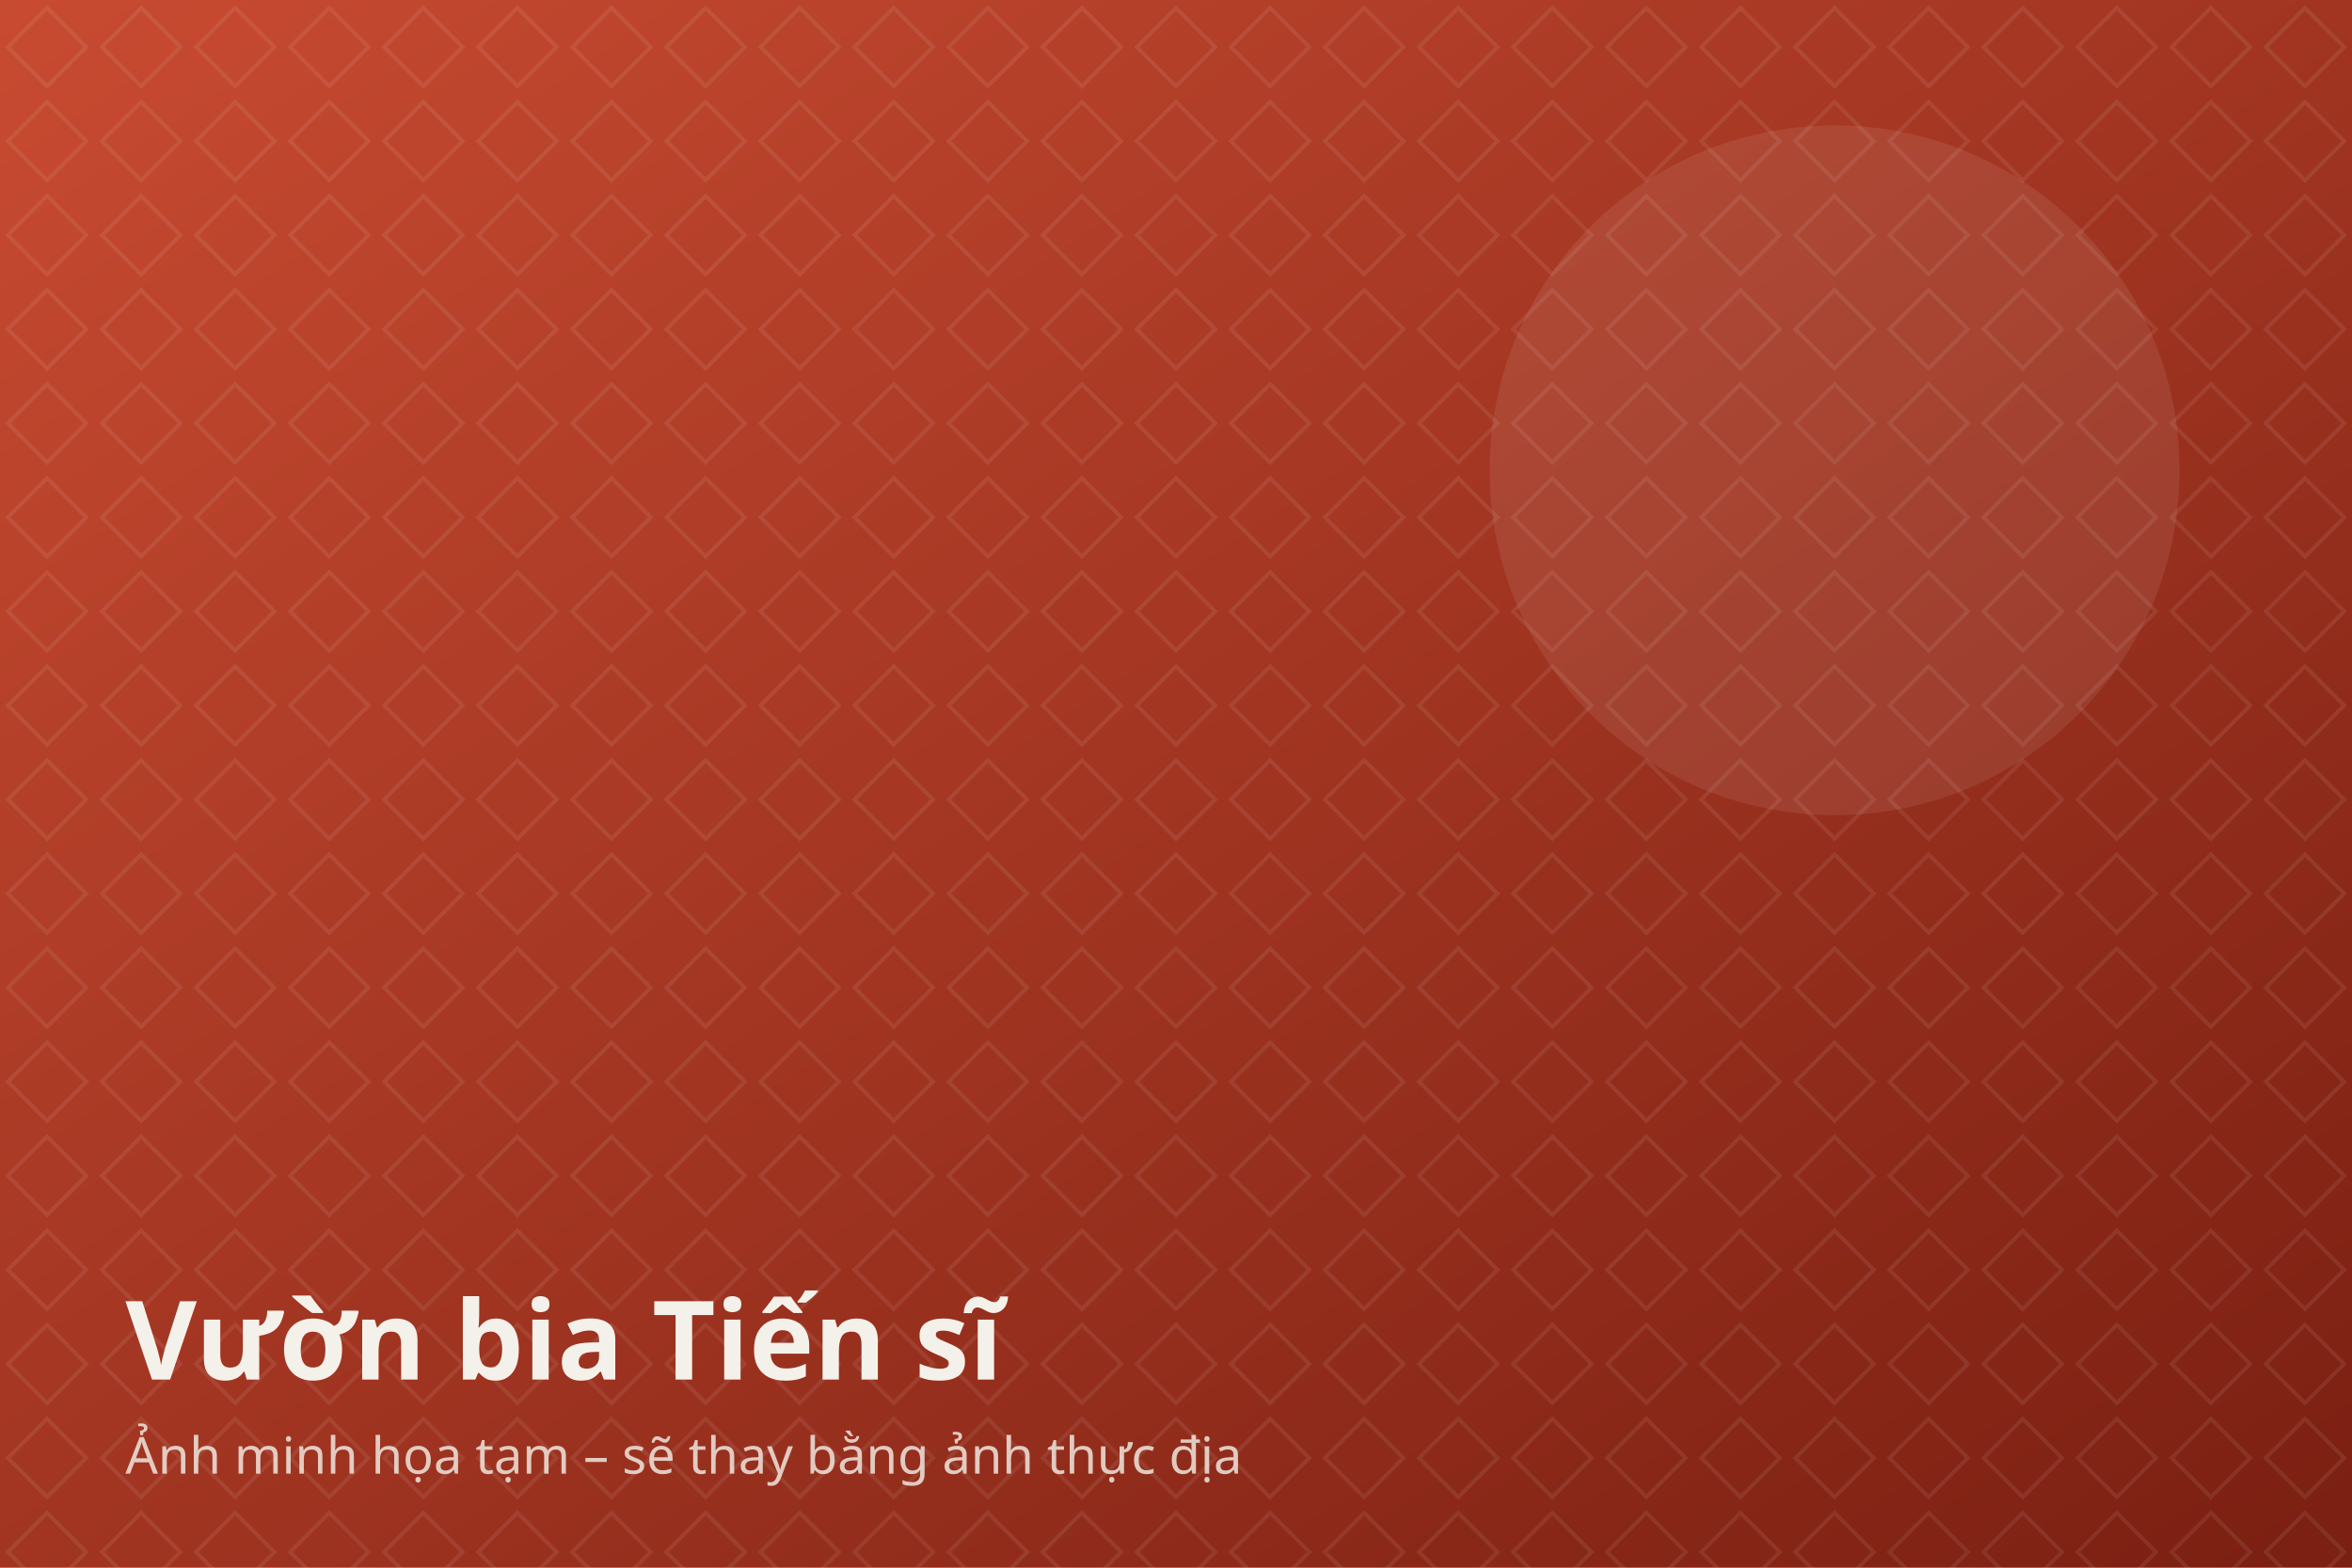
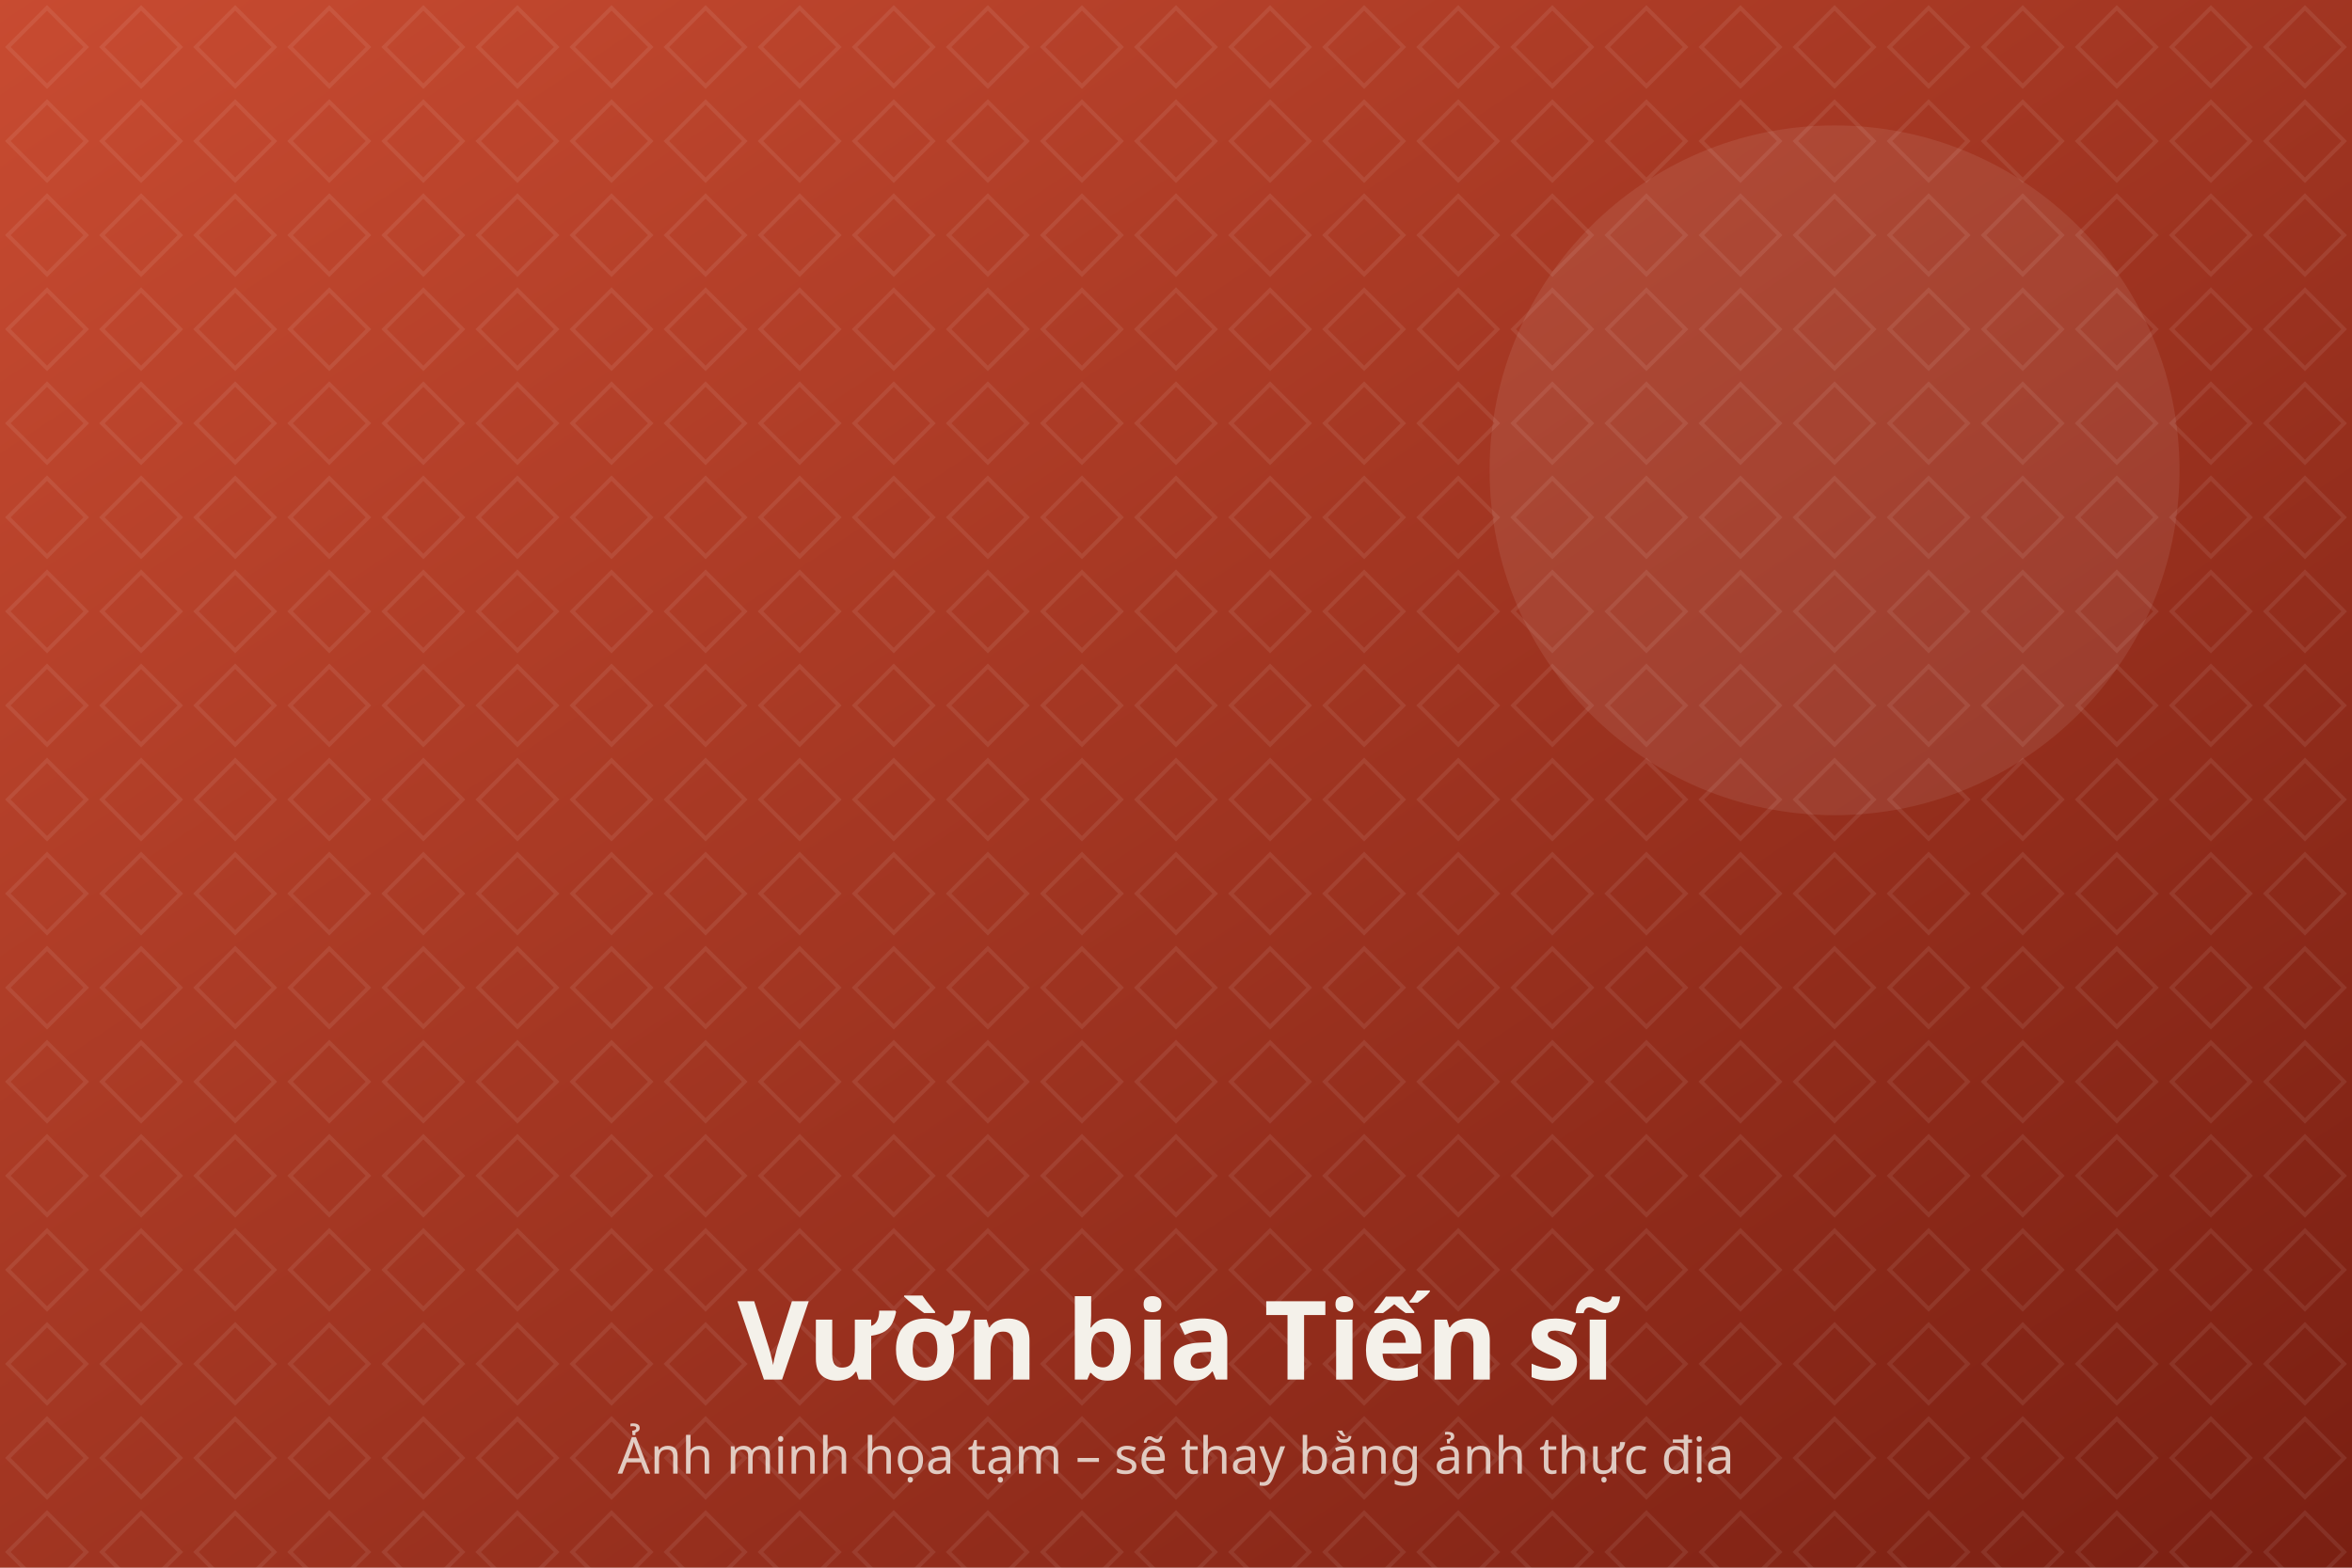
<svg xmlns="http://www.w3.org/2000/svg" viewBox="0 0 1200 800" width="1200" height="800" role="img" aria-label="Vườn bia Tiến sĩ">
  <defs>
    <linearGradient id="g" x1="0" y1="0" x2="1" y2="1">
      <stop offset="0" stop-color="#C84B31" />
      <stop offset="1" stop-color="#7A1F12" />
    </linearGradient>
    <pattern id="p" width="48" height="48" patternUnits="userSpaceOnUse">
      <path d="M24 4 44 24 24 44 4 24Z" fill="none" stroke="#fff" stroke-opacity=".08" stroke-width="2" />
    </pattern>
  </defs>
  <rect width="1200" height="800" fill="url(#g)" />
  <rect width="1200" height="800" fill="url(#p)" />
  <circle cx="936" cy="240" r="176" fill="#fff" fill-opacity=".08" />
-   <text x="64" y="704" font-family="Be Vietnam Pro, system-ui, sans-serif" font-size="56" font-weight="800" fill="#F4F1EA">Vườn bia Tiến sĩ</text>
-   <text x="64" y="752" font-family="Be Vietnam Pro, system-ui, sans-serif" font-size="26" fill="#F4F1EA" fill-opacity=".8">Ảnh minh họa tạm – sẽ thay bằng ảnh thực địa</text>
+   <text x="600" y="704" text-anchor="middle" font-family="Be Vietnam Pro, system-ui, sans-serif" font-size="56" font-weight="800" fill="#F4F1EA">Vườn bia Tiến sĩ</text>
+   <text x="600" y="752" text-anchor="middle" font-family="Be Vietnam Pro, system-ui, sans-serif" font-size="26" fill="#F4F1EA" fill-opacity=".8">Ảnh minh họa tạm – sẽ thay bằng ảnh thực địa</text>
</svg>
